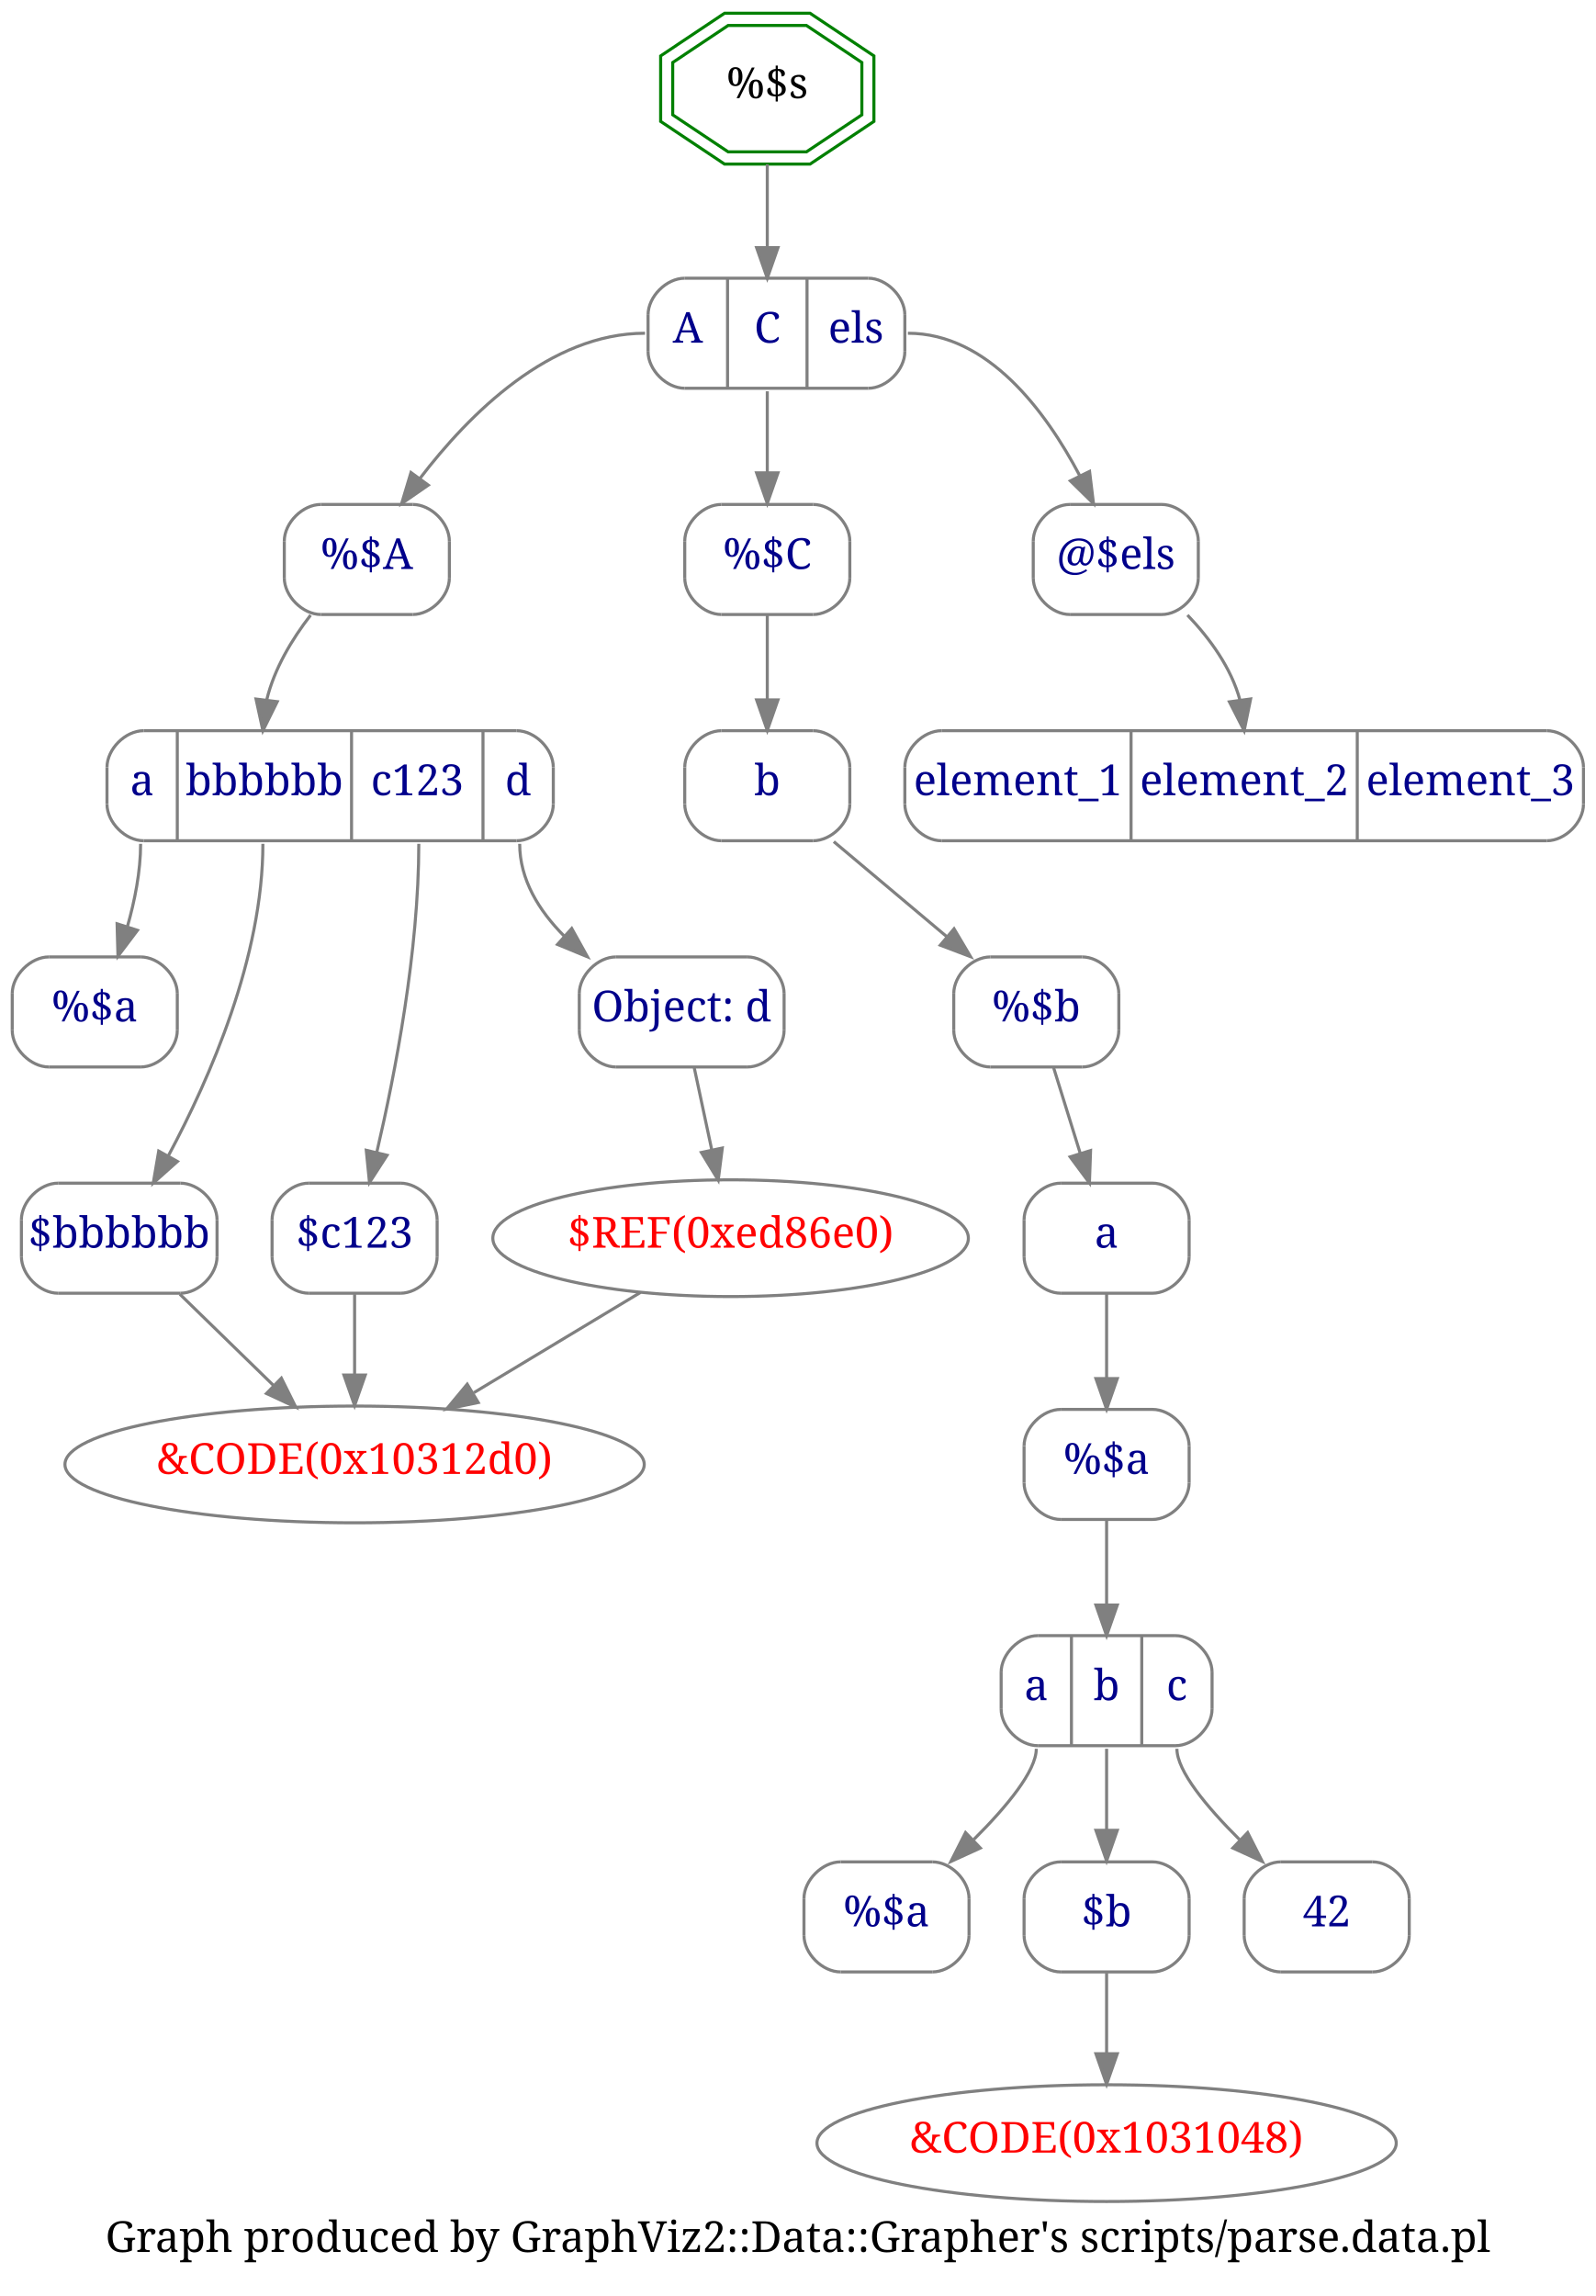
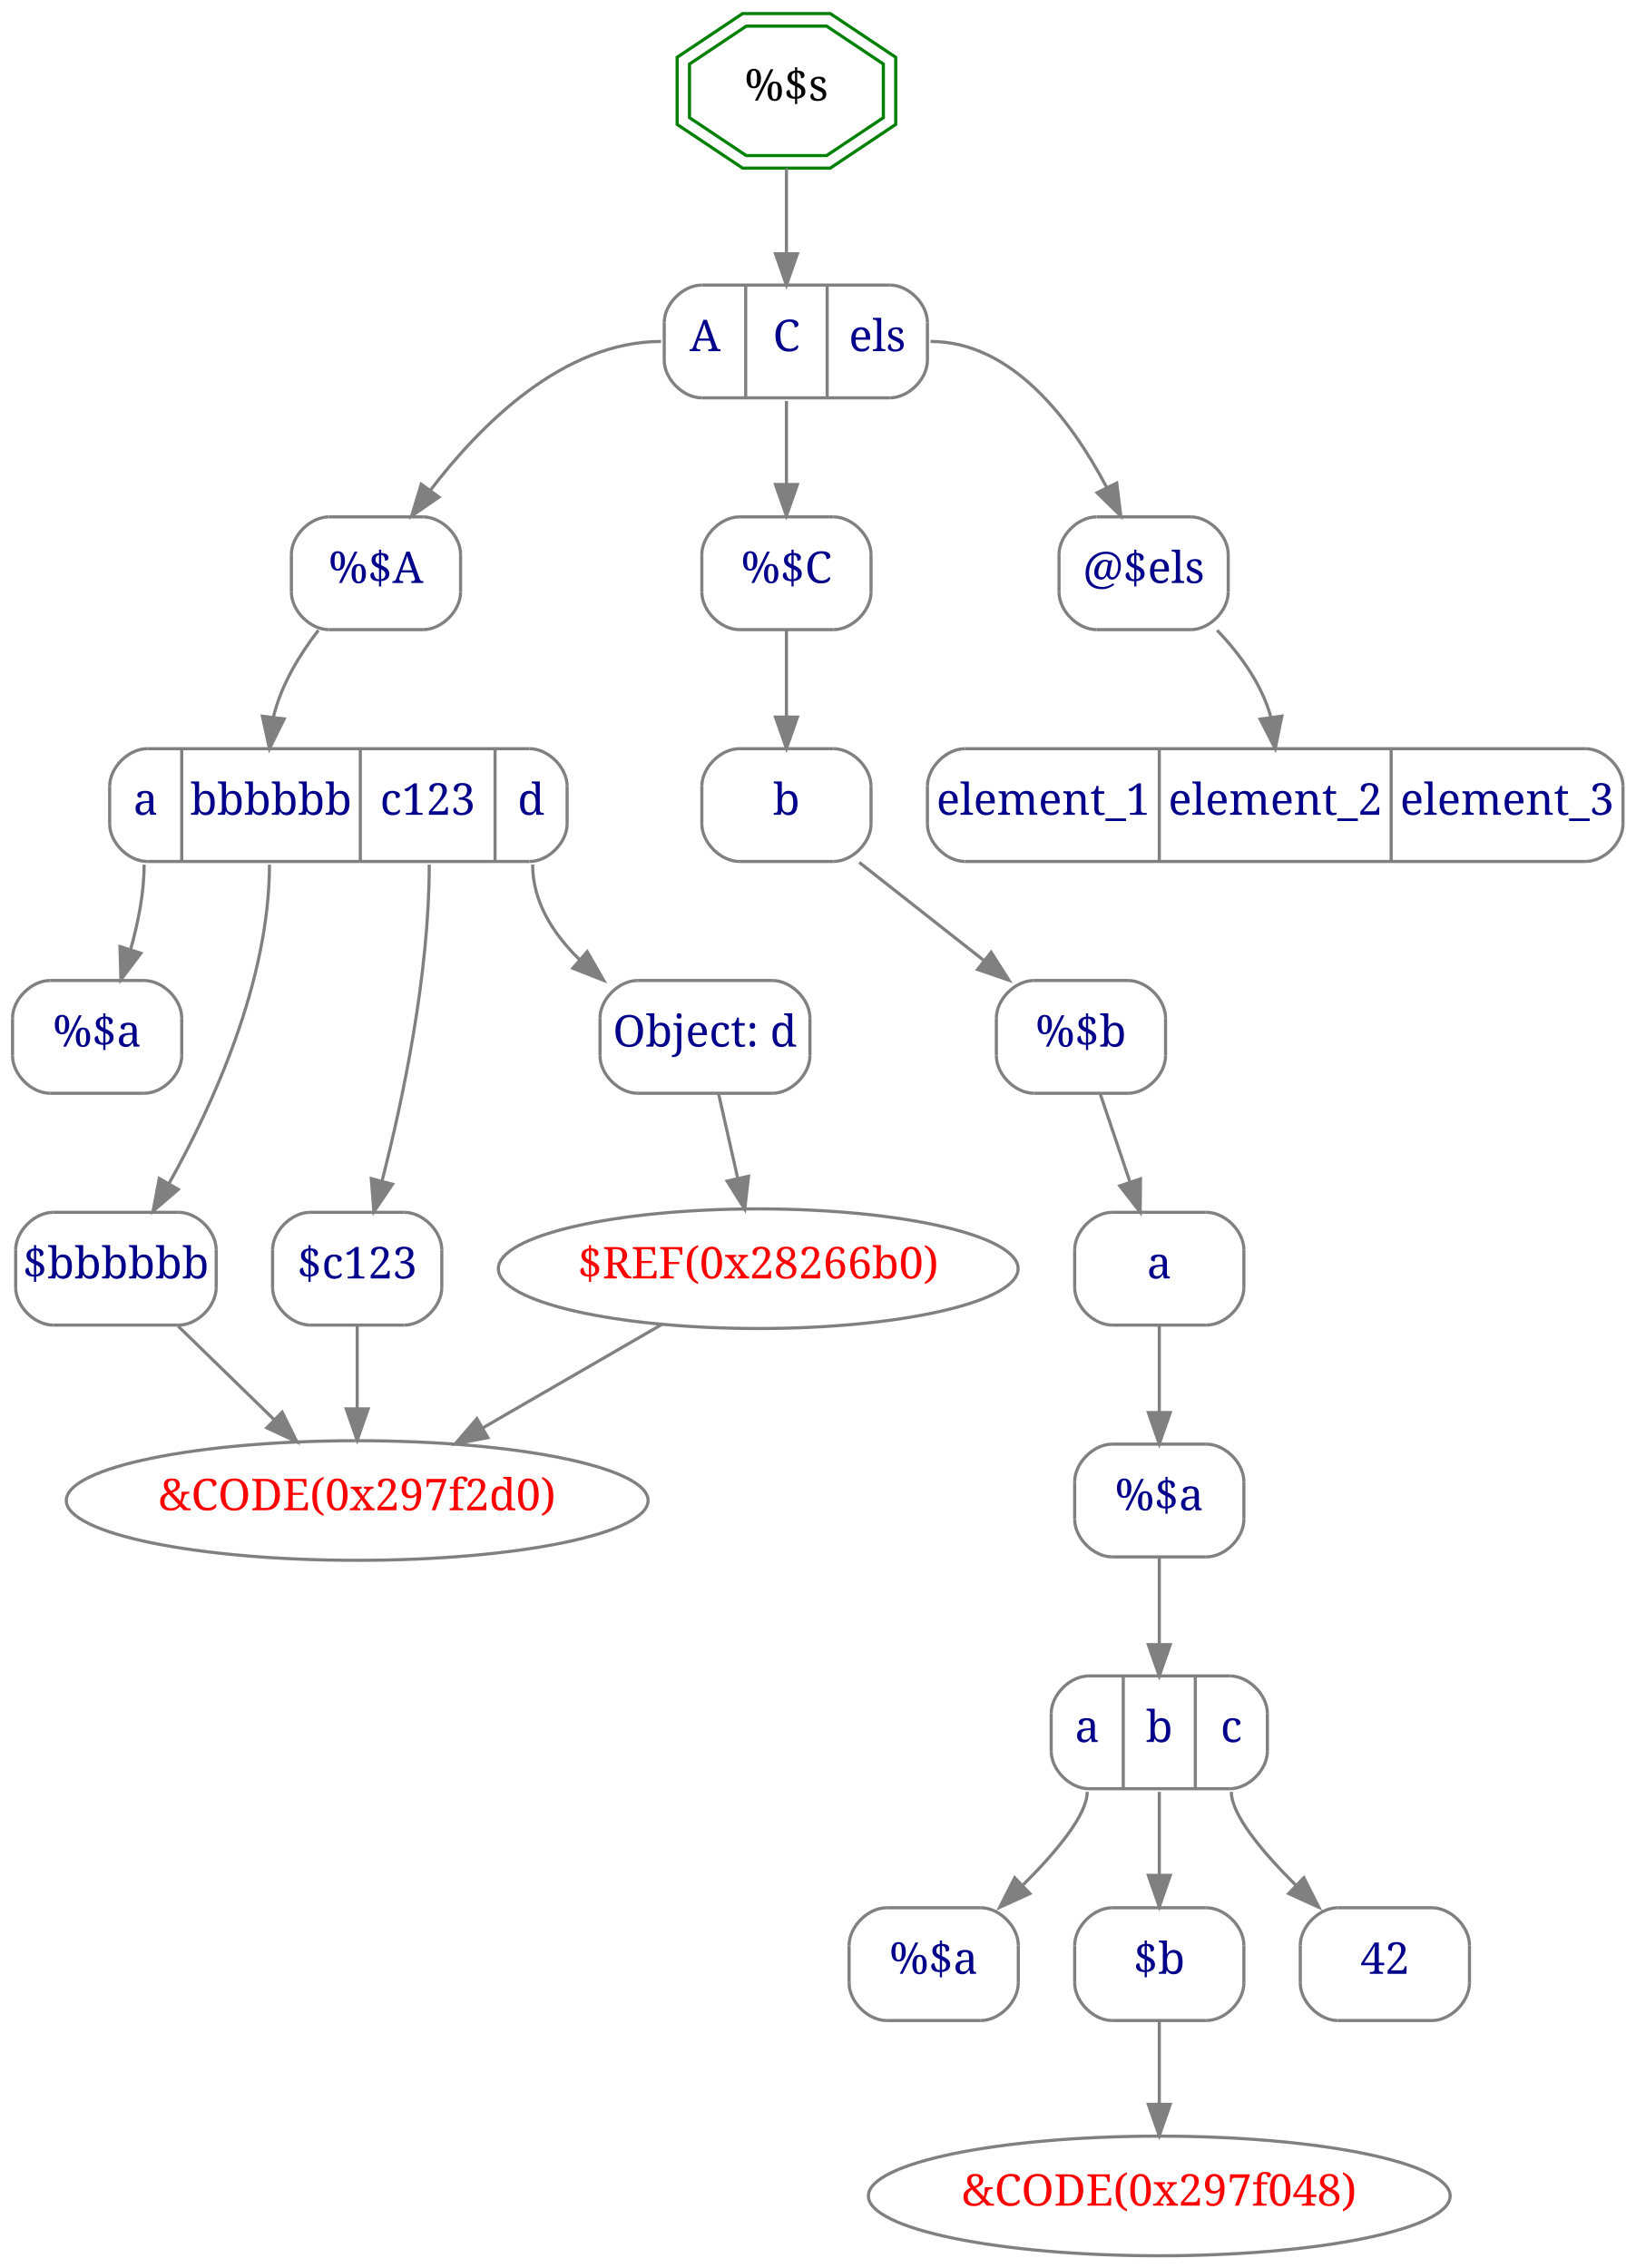
- <svg xmlns="http://www.w3.org/2000/svg" width="522pt" height="751pt" viewBox="0.00 0.00 522.00 751.00">
-   <g id="graph1" class="graph" transform="scale(1 1) rotate(0) translate(4 747)">
-     <polygon fill="white" stroke="white" points="-4,5 -4,-747 519,-747 519,5 -4,5" />
-     <text text-anchor="middle" x="257" y="-10.4" font-family="Times Roman,serif" font-size="14.00">Graph produced by GraphViz2::Data::Grapher's scripts/parse.data.pl</text>
+ <svg xmlns="http://www.w3.org/2000/svg" width="522pt" height="724pt" viewBox="0.00 0.00 522.00 724.00">
+   <g id="graph1" class="graph" transform="scale(1 1) rotate(0) translate(4 720)">
+     <polygon fill="white" stroke="white" points="-4,5 -4,-720 519,-720 519,5 -4,5" />
    <g id="node1" class="node">
-       <polygon fill="none" stroke="green" points="277.938,-709.44 277.938,-726.56 259.815,-738.665 234.185,-738.665 216.062,-726.56 216.062,-709.44 234.185,-697.335 259.815,-697.335 277.938,-709.44" />
-       <polygon fill="none" stroke="green" points="281.882,-707.285 281.882,-728.715 260.997,-742.665 233.003,-742.665 212.118,-728.715 212.118,-707.285 233.003,-693.335 260.997,-693.335 281.882,-707.285" />
-       <text text-anchor="middle" x="247" y="-714.9" font-family="Times Roman,serif" font-size="14.00">%$s</text>
+       <polygon fill="none" stroke="green" points="277.938,-682.44 277.938,-699.56 259.815,-711.665 234.185,-711.665 216.062,-699.56 216.062,-682.44 234.185,-670.335 259.815,-670.335 277.938,-682.44" />
+       <polygon fill="none" stroke="green" points="281.882,-680.285 281.882,-701.715 260.997,-715.665 233.003,-715.665 212.118,-701.715 212.118,-680.285 233.003,-666.335 260.997,-666.335 281.882,-680.285" />
+       <text text-anchor="middle" x="247" y="-687.9" font-family="Times Roman,serif" font-size="14.00">%$s</text>
    </g>
    <g id="node2" class="node">
-       <polyline fill="none" stroke="grey" points="220,-620 280,-620 " />
-       <path fill="none" stroke="grey" d="M280,-620C286,-620 292,-626 292,-632" />
-       <polyline fill="none" stroke="grey" points="292,-632 292,-644 " />
-       <path fill="none" stroke="grey" d="M292,-644C292,-650 286,-656 280,-656" />
-       <polyline fill="none" stroke="grey" points="280,-656 220,-656 " />
-       <path fill="none" stroke="grey" d="M220,-656C214,-656 208,-650 208,-644" />
-       <polyline fill="none" stroke="grey" points="208,-644 208,-632 " />
-       <path fill="none" stroke="grey" d="M208,-632C208,-626 214,-620 220,-620" />
-       <text text-anchor="middle" x="221" y="-634.9" font-family="Times Roman,serif" font-size="14.00" fill="darkblue">A</text>
-       <polyline fill="none" stroke="grey" points="234,-620 234,-656 " />
-       <text text-anchor="middle" x="247" y="-634.9" font-family="Times Roman,serif" font-size="14.00" fill="darkblue">C</text>
-       <polyline fill="none" stroke="grey" points="260,-620 260,-656 " />
-       <text text-anchor="middle" x="276" y="-634.9" font-family="Times Roman,serif" font-size="14.00" fill="darkblue">els</text>
+       <polyline fill="none" stroke="grey" points="220,-593 280,-593 " />
+       <path fill="none" stroke="grey" d="M280,-593C286,-593 292,-599 292,-605" />
+       <polyline fill="none" stroke="grey" points="292,-605 292,-617 " />
+       <path fill="none" stroke="grey" d="M292,-617C292,-623 286,-629 280,-629" />
+       <polyline fill="none" stroke="grey" points="280,-629 220,-629 " />
+       <path fill="none" stroke="grey" d="M220,-629C214,-629 208,-623 208,-617" />
+       <polyline fill="none" stroke="grey" points="208,-617 208,-605 " />
+       <path fill="none" stroke="grey" d="M208,-605C208,-599 214,-593 220,-593" />
+       <text text-anchor="middle" x="221" y="-607.9" font-family="Times Roman,serif" font-size="14.00" fill="darkblue">A</text>
+       <polyline fill="none" stroke="grey" points="234,-593 234,-629 " />
+       <text text-anchor="middle" x="247" y="-607.9" font-family="Times Roman,serif" font-size="14.00" fill="darkblue">C</text>
+       <polyline fill="none" stroke="grey" points="260,-593 260,-629 " />
+       <text text-anchor="middle" x="276" y="-607.9" font-family="Times Roman,serif" font-size="14.00" fill="darkblue">els</text>
    </g>
    <g id="edge2" class="edge">
-       <path fill="none" stroke="grey" d="M247,-693.261C247,-685.012 247,-675.558 247,-666.298" />
-       <polygon fill="grey" stroke="grey" points="250.5,-666 247,-656 243.5,-666 250.5,-666" />
+       <path fill="none" stroke="grey" d="M247,-666.261C247,-658.012 247,-648.558 247,-639.298" />
+       <polygon fill="grey" stroke="grey" points="250.5,-639 247,-629 243.5,-639 250.5,-639" />
    </g>
    <g id="node4" class="node">
-       <polyline fill="none" stroke="grey" points="101,-546 131,-546 " />
-       <path fill="none" stroke="grey" d="M131,-546C137,-546 143,-552 143,-558" />
-       <polyline fill="none" stroke="grey" points="143,-558 143,-570 " />
-       <path fill="none" stroke="grey" d="M143,-570C143,-576 137,-582 131,-582" />
-       <polyline fill="none" stroke="grey" points="131,-582 101,-582 " />
-       <path fill="none" stroke="grey" d="M101,-582C95,-582 89,-576 89,-570" />
-       <polyline fill="none" stroke="grey" points="89,-570 89,-558 " />
-       <path fill="none" stroke="grey" d="M89,-558C89,-552 95,-546 101,-546" />
-       <text text-anchor="middle" x="116" y="-560.9" font-family="Times Roman,serif" font-size="14.00" fill="darkblue">%$A</text>
+       <polyline fill="none" stroke="grey" points="101,-519 131,-519 " />
+       <path fill="none" stroke="grey" d="M131,-519C137,-519 143,-525 143,-531" />
+       <polyline fill="none" stroke="grey" points="143,-531 143,-543 " />
+       <path fill="none" stroke="grey" d="M143,-543C143,-549 137,-555 131,-555" />
+       <polyline fill="none" stroke="grey" points="131,-555 101,-555 " />
+       <path fill="none" stroke="grey" d="M101,-555C95,-555 89,-549 89,-543" />
+       <polyline fill="none" stroke="grey" points="89,-543 89,-531 " />
+       <path fill="none" stroke="grey" d="M89,-531C89,-525 95,-519 101,-519" />
+       <text text-anchor="middle" x="116" y="-533.9" font-family="Times Roman,serif" font-size="14.00" fill="darkblue">%$A</text>
    </g>
    <g id="edge4" class="edge">
-       <path fill="none" stroke="grey" d="M207,-638C175.9,-638 149.52,-611.662 133.296,-590.412" />
-       <polygon fill="grey" stroke="grey" points="136.1,-588.317 127.385,-582.292 130.441,-592.437 136.1,-588.317" />
+       <path fill="none" stroke="grey" d="M207,-611C175.9,-611 149.52,-584.662 133.296,-563.412" />
+       <polygon fill="grey" stroke="grey" points="136.1,-561.317 127.385,-555.292 130.441,-565.437 136.1,-561.317" />
    </g>
    <g id="node22" class="node">
-       <polyline fill="none" stroke="grey" points="232,-546 262,-546 " />
-       <path fill="none" stroke="grey" d="M262,-546C268,-546 274,-552 274,-558" />
-       <polyline fill="none" stroke="grey" points="274,-558 274,-570 " />
-       <path fill="none" stroke="grey" d="M274,-570C274,-576 268,-582 262,-582" />
-       <polyline fill="none" stroke="grey" points="262,-582 232,-582 " />
-       <path fill="none" stroke="grey" d="M232,-582C226,-582 220,-576 220,-570" />
-       <polyline fill="none" stroke="grey" points="220,-570 220,-558 " />
-       <path fill="none" stroke="grey" d="M220,-558C220,-552 226,-546 232,-546" />
-       <text text-anchor="middle" x="247" y="-560.9" font-family="Times Roman,serif" font-size="14.00" fill="darkblue">%$C</text>
+       <polyline fill="none" stroke="grey" points="232,-519 262,-519 " />
+       <path fill="none" stroke="grey" d="M262,-519C268,-519 274,-525 274,-531" />
+       <polyline fill="none" stroke="grey" points="274,-531 274,-543 " />
+       <path fill="none" stroke="grey" d="M274,-543C274,-549 268,-555 262,-555" />
+       <polyline fill="none" stroke="grey" points="262,-555 232,-555 " />
+       <path fill="none" stroke="grey" d="M232,-555C226,-555 220,-549 220,-543" />
+       <polyline fill="none" stroke="grey" points="220,-543 220,-531 " />
+       <path fill="none" stroke="grey" d="M220,-531C220,-525 226,-519 232,-519" />
+       <text text-anchor="middle" x="247" y="-533.9" font-family="Times Roman,serif" font-size="14.00" fill="darkblue">%$C</text>
    </g>
    <g id="edge24" class="edge">
-       <path fill="none" stroke="grey" d="M247,-619C247,-610.406 247,-601.057 247,-592.546" />
-       <polygon fill="grey" stroke="grey" points="250.5,-592.333 247,-582.333 243.5,-592.333 250.5,-592.333" />
+       <path fill="none" stroke="grey" d="M247,-592C247,-583.406 247,-574.057 247,-565.546" />
+       <polygon fill="grey" stroke="grey" points="250.5,-565.333 247,-555.333 243.5,-565.333 250.5,-565.333" />
    </g>
    <g id="node42" class="node">
-       <polyline fill="none" stroke="grey" points="346,-546 376,-546 " />
-       <path fill="none" stroke="grey" d="M376,-546C382,-546 388,-552 388,-558" />
-       <polyline fill="none" stroke="grey" points="388,-558 388,-570 " />
-       <path fill="none" stroke="grey" d="M388,-570C388,-576 382,-582 376,-582" />
-       <polyline fill="none" stroke="grey" points="376,-582 346,-582 " />
-       <path fill="none" stroke="grey" d="M346,-582C340,-582 334,-576 334,-570" />
-       <polyline fill="none" stroke="grey" points="334,-570 334,-558 " />
-       <path fill="none" stroke="grey" d="M334,-558C334,-552 340,-546 346,-546" />
-       <text text-anchor="middle" x="361" y="-560.9" font-family="Times Roman,serif" font-size="14.00" fill="darkblue">@$els</text>
+       <polyline fill="none" stroke="grey" points="346,-519 376,-519 " />
+       <path fill="none" stroke="grey" d="M376,-519C382,-519 388,-525 388,-531" />
+       <polyline fill="none" stroke="grey" points="388,-531 388,-543 " />
+       <path fill="none" stroke="grey" d="M388,-543C388,-549 382,-555 376,-555" />
+       <polyline fill="none" stroke="grey" points="376,-555 346,-555 " />
+       <path fill="none" stroke="grey" d="M346,-555C340,-555 334,-549 334,-543" />
+       <polyline fill="none" stroke="grey" points="334,-543 334,-531 " />
+       <path fill="none" stroke="grey" d="M334,-531C334,-525 340,-519 346,-519" />
+       <text text-anchor="middle" x="361" y="-533.9" font-family="Times Roman,serif" font-size="14.00" fill="darkblue">@$els</text>
    </g>
    <g id="edge44" class="edge">
-       <path fill="none" stroke="grey" d="M293,-638C319.176,-638 338.025,-612.586 349.146,-591.545" />
-       <polygon fill="grey" stroke="grey" points="352.425,-592.809 353.71,-582.292 346.147,-589.712 352.425,-592.809" />
+       <path fill="none" stroke="grey" d="M293,-611C319.176,-611 338.025,-585.586 349.146,-564.545" />
+       <polygon fill="grey" stroke="grey" points="352.425,-565.809 353.71,-555.292 346.147,-562.712 352.425,-565.809" />
    </g>
    <g id="node6" class="node">
-       <polyline fill="none" stroke="grey" points="43,-472 165,-472 " />
-       <path fill="none" stroke="grey" d="M165,-472C171,-472 177,-478 177,-484" />
-       <polyline fill="none" stroke="grey" points="177,-484 177,-496 " />
-       <path fill="none" stroke="grey" d="M177,-496C177,-502 171,-508 165,-508" />
-       <polyline fill="none" stroke="grey" points="165,-508 43,-508 " />
-       <path fill="none" stroke="grey" d="M43,-508C37,-508 31,-502 31,-496" />
-       <polyline fill="none" stroke="grey" points="31,-496 31,-484 " />
-       <path fill="none" stroke="grey" d="M31,-484C31,-478 37,-472 43,-472" />
-       <text text-anchor="middle" x="42.5" y="-486.9" font-family="Times Roman,serif" font-size="14.00" fill="darkblue">a</text>
-       <polyline fill="none" stroke="grey" points="54,-472 54,-508 " />
-       <text text-anchor="middle" x="82.5" y="-486.9" font-family="Times Roman,serif" font-size="14.00" fill="darkblue">bbbbbb</text>
-       <polyline fill="none" stroke="grey" points="111,-472 111,-508 " />
-       <text text-anchor="middle" x="132.5" y="-486.9" font-family="Times Roman,serif" font-size="14.00" fill="darkblue">c123</text>
-       <polyline fill="none" stroke="grey" points="154,-472 154,-508 " />
-       <text text-anchor="middle" x="165.5" y="-486.9" font-family="Times Roman,serif" font-size="14.00" fill="darkblue">d</text>
+       <polyline fill="none" stroke="grey" points="43,-445 165,-445 " />
+       <path fill="none" stroke="grey" d="M165,-445C171,-445 177,-451 177,-457" />
+       <polyline fill="none" stroke="grey" points="177,-457 177,-469 " />
+       <path fill="none" stroke="grey" d="M177,-469C177,-475 171,-481 165,-481" />
+       <polyline fill="none" stroke="grey" points="165,-481 43,-481 " />
+       <path fill="none" stroke="grey" d="M43,-481C37,-481 31,-475 31,-469" />
+       <polyline fill="none" stroke="grey" points="31,-469 31,-457 " />
+       <path fill="none" stroke="grey" d="M31,-457C31,-451 37,-445 43,-445" />
+       <text text-anchor="middle" x="42.5" y="-459.9" font-family="Times Roman,serif" font-size="14.00" fill="darkblue">a</text>
+       <polyline fill="none" stroke="grey" points="54,-445 54,-481 " />
+       <text text-anchor="middle" x="82.5" y="-459.9" font-family="Times Roman,serif" font-size="14.00" fill="darkblue">bbbbbb</text>
+       <polyline fill="none" stroke="grey" points="111,-445 111,-481 " />
+       <text text-anchor="middle" x="132.5" y="-459.9" font-family="Times Roman,serif" font-size="14.00" fill="darkblue">c123</text>
+       <polyline fill="none" stroke="grey" points="154,-445 154,-481 " />
+       <text text-anchor="middle" x="165.5" y="-459.9" font-family="Times Roman,serif" font-size="14.00" fill="darkblue">d</text>
    </g>
    <g id="edge6" class="edge">
-       <path fill="none" stroke="grey" d="M97.607,-545.796C91.536,-537.947 85.704,-528.296 83.235,-518.013" />
-       <polygon fill="grey" stroke="grey" points="86.698,-517.497 82,-508 79.75,-518.353 86.698,-517.497" />
+       <path fill="none" stroke="grey" d="M97.607,-518.796C91.536,-510.947 85.704,-501.296 83.235,-491.013" />
+       <polygon fill="grey" stroke="grey" points="86.698,-490.497 82,-481 79.75,-491.353 86.698,-490.497" />
    </g>
    <g id="node8" class="node">
-       <polyline fill="none" stroke="grey" points="12,-398 42,-398 " />
-       <path fill="none" stroke="grey" d="M42,-398C48,-398 54,-404 54,-410" />
-       <polyline fill="none" stroke="grey" points="54,-410 54,-422 " />
-       <path fill="none" stroke="grey" d="M54,-422C54,-428 48,-434 42,-434" />
-       <polyline fill="none" stroke="grey" points="42,-434 12,-434 " />
-       <path fill="none" stroke="grey" d="M12,-434C6,-434 0,-428 0,-422" />
-       <polyline fill="none" stroke="grey" points="0,-422 0,-410 " />
-       <path fill="none" stroke="grey" d="M0,-410C0,-404 6,-398 12,-398" />
-       <text text-anchor="middle" x="27" y="-412.9" font-family="Times Roman,serif" font-size="14.00" fill="darkblue">%$a</text>
+       <polyline fill="none" stroke="grey" points="12,-371 42,-371 " />
+       <path fill="none" stroke="grey" d="M42,-371C48,-371 54,-377 54,-383" />
+       <polyline fill="none" stroke="grey" points="54,-383 54,-395 " />
+       <path fill="none" stroke="grey" d="M54,-395C54,-401 48,-407 42,-407" />
+       <polyline fill="none" stroke="grey" points="42,-407 12,-407 " />
+       <path fill="none" stroke="grey" d="M12,-407C6,-407 0,-401 0,-395" />
+       <polyline fill="none" stroke="grey" points="0,-395 0,-383 " />
+       <path fill="none" stroke="grey" d="M0,-383C0,-377 6,-371 12,-371" />
+       <text text-anchor="middle" x="27" y="-385.9" font-family="Times Roman,serif" font-size="14.00" fill="darkblue">%$a</text>
    </g>
    <g id="edge8" class="edge">
-       <path fill="none" stroke="grey" d="M42,-471C42,-461.966 40.093,-452.381 37.639,-443.788" />
-       <polygon fill="grey" stroke="grey" points="40.968,-442.706 34.588,-434.247 34.3,-444.838 40.968,-442.706" />
+       <path fill="none" stroke="grey" d="M42,-444C42,-434.966 40.093,-425.381 37.639,-416.788" />
+       <polygon fill="grey" stroke="grey" points="40.968,-415.706 34.588,-407.247 34.3,-417.838 40.968,-415.706" />
    </g>
    <g id="node10" class="node">
-       <polyline fill="none" stroke="grey" points="15,-324 55,-324 " />
-       <path fill="none" stroke="grey" d="M55,-324C61,-324 67,-330 67,-336" />
-       <polyline fill="none" stroke="grey" points="67,-336 67,-348 " />
-       <path fill="none" stroke="grey" d="M67,-348C67,-354 61,-360 55,-360" />
-       <polyline fill="none" stroke="grey" points="55,-360 15,-360 " />
-       <path fill="none" stroke="grey" d="M15,-360C9,-360 3,-354 3,-348" />
-       <polyline fill="none" stroke="grey" points="3,-348 3,-336 " />
-       <path fill="none" stroke="grey" d="M3,-336C3,-330 9,-324 15,-324" />
-       <text text-anchor="middle" x="35" y="-338.9" font-family="Times Roman,serif" font-size="14.00" fill="darkblue">$bbbbbb</text>
+       <polyline fill="none" stroke="grey" points="13,-297 53,-297 " />
+       <path fill="none" stroke="grey" d="M53,-297C59,-297 65,-303 65,-309" />
+       <polyline fill="none" stroke="grey" points="65,-309 65,-321 " />
+       <path fill="none" stroke="grey" d="M65,-321C65,-327 59,-333 53,-333" />
+       <polyline fill="none" stroke="grey" points="53,-333 13,-333 " />
+       <path fill="none" stroke="grey" d="M13,-333C7,-333 1,-327 1,-321" />
+       <polyline fill="none" stroke="grey" points="1,-321 1,-309 " />
+       <path fill="none" stroke="grey" d="M1,-309C1,-303 7,-297 13,-297" />
+       <text text-anchor="middle" x="33" y="-311.9" font-family="Times Roman,serif" font-size="14.00" fill="darkblue">$bbbbbb</text>
    </g>
    <g id="edge10" class="edge">
-       <path fill="none" stroke="grey" d="M82,-471C82,-434.012 64.731,-394.467 51.129,-369.056" />
-       <polygon fill="grey" stroke="grey" points="54.044,-367.096 46.138,-360.043 47.92,-370.487 54.044,-367.096" />
+       <path fill="none" stroke="grey" d="M82,-444C82,-406.874 64.044,-367.425 49.872,-342.07" />
+       <polygon fill="grey" stroke="grey" points="52.894,-340.305 44.861,-333.397 46.833,-343.806 52.894,-340.305" />
    </g>
    <g id="node14" class="node">
-       <polyline fill="none" stroke="grey" points="97,-324 127,-324 " />
-       <path fill="none" stroke="grey" d="M127,-324C133,-324 139,-330 139,-336" />
-       <polyline fill="none" stroke="grey" points="139,-336 139,-348 " />
-       <path fill="none" stroke="grey" d="M139,-348C139,-354 133,-360 127,-360" />
-       <polyline fill="none" stroke="grey" points="127,-360 97,-360 " />
-       <path fill="none" stroke="grey" d="M97,-360C91,-360 85,-354 85,-348" />
-       <polyline fill="none" stroke="grey" points="85,-348 85,-336 " />
-       <path fill="none" stroke="grey" d="M85,-336C85,-330 91,-324 97,-324" />
-       <text text-anchor="middle" x="112" y="-338.9" font-family="Times Roman,serif" font-size="14.00" fill="darkblue">$c123</text>
+       <polyline fill="none" stroke="grey" points="95,-297 125,-297 " />
+       <path fill="none" stroke="grey" d="M125,-297C131,-297 137,-303 137,-309" />
+       <polyline fill="none" stroke="grey" points="137,-309 137,-321 " />
+       <path fill="none" stroke="grey" d="M137,-321C137,-327 131,-333 125,-333" />
+       <polyline fill="none" stroke="grey" points="125,-333 95,-333 " />
+       <path fill="none" stroke="grey" d="M95,-333C89,-333 83,-327 83,-321" />
+       <polyline fill="none" stroke="grey" points="83,-321 83,-309 " />
+       <path fill="none" stroke="grey" d="M83,-309C83,-303 89,-297 95,-297" />
+       <text text-anchor="middle" x="110" y="-311.9" font-family="Times Roman,serif" font-size="14.00" fill="darkblue">$c123</text>
    </g>
    <g id="edge14" class="edge">
-       <path fill="none" stroke="grey" d="M133,-471C133,-435.9 125.333,-396.119 119.264,-370.128" />
-       <polygon fill="grey" stroke="grey" points="122.621,-369.118 116.871,-360.22 115.816,-370.762 122.621,-369.118" />
+       <path fill="none" stroke="grey" d="M133,-444C133,-408.81 124.602,-369.047 117.956,-343.086" />
+       <polygon fill="grey" stroke="grey" points="121.278,-341.96 115.334,-333.189 114.511,-343.752 121.278,-341.96" />
    </g>
    <g id="node17" class="node">
-       <polyline fill="none" stroke="grey" points="197.5,-398 240.5,-398 " />
-       <path fill="none" stroke="grey" d="M240.5,-398C246.5,-398 252.5,-404 252.5,-410" />
-       <polyline fill="none" stroke="grey" points="252.5,-410 252.5,-422 " />
-       <path fill="none" stroke="grey" d="M252.5,-422C252.5,-428 246.5,-434 240.5,-434" />
-       <polyline fill="none" stroke="grey" points="240.5,-434 197.5,-434 " />
-       <path fill="none" stroke="grey" d="M197.5,-434C191.5,-434 185.5,-428 185.5,-422" />
-       <polyline fill="none" stroke="grey" points="185.5,-422 185.5,-410 " />
-       <path fill="none" stroke="grey" d="M185.5,-410C185.5,-404 191.5,-398 197.5,-398" />
-       <text text-anchor="middle" x="219" y="-412.9" font-family="Times Roman,serif" font-size="14.00" fill="darkblue">Object: d</text>
+       <polyline fill="none" stroke="grey" points="199.5,-371 242.5,-371 " />
+       <path fill="none" stroke="grey" d="M242.5,-371C248.5,-371 254.5,-377 254.5,-383" />
+       <polyline fill="none" stroke="grey" points="254.5,-383 254.5,-395 " />
+       <path fill="none" stroke="grey" d="M254.5,-395C254.5,-401 248.5,-407 242.5,-407" />
+       <polyline fill="none" stroke="grey" points="242.5,-407 199.5,-407 " />
+       <path fill="none" stroke="grey" d="M199.5,-407C193.5,-407 187.5,-401 187.5,-395" />
+       <polyline fill="none" stroke="grey" points="187.5,-395 187.5,-383 " />
+       <path fill="none" stroke="grey" d="M187.5,-383C187.5,-377 193.5,-371 199.5,-371" />
+       <text text-anchor="middle" x="221" y="-385.9" font-family="Times Roman,serif" font-size="14.00" fill="darkblue">Object: d</text>
    </g>
    <g id="edge18" class="edge">
-       <path fill="none" stroke="grey" d="M166,-471C166,-459.308 172.287,-449.145 180.531,-440.846" />
-       <polygon fill="grey" stroke="grey" points="183.031,-443.306 188.17,-434.04 178.375,-438.079 183.031,-443.306" />
+       <path fill="none" stroke="grey" d="M166,-444C166,-432.198 172.41,-422.044 180.854,-413.788" />
+       <polygon fill="grey" stroke="grey" points="183.404,-416.211 188.688,-407.028 178.831,-410.911 183.404,-416.211" />
    </g>
    <g id="node12" class="node">
-       <ellipse fill="none" stroke="grey" cx="112" cy="-268" rx="94.752" ry="19.092" />
-       <text text-anchor="middle" x="112" y="-264.9" font-family="Times Roman,serif" font-size="14.00" fill="red">&amp;CODE(0x10312d0)</text>
+       <ellipse fill="none" stroke="grey" cx="110" cy="-241" rx="92.839" ry="19.092" />
+       <text text-anchor="middle" x="110" y="-237.9" font-family="Times Roman,serif" font-size="14.00" fill="red">&amp;CODE(0x297f2d0)</text>
    </g>
    <g id="edge12" class="edge">
-       <path fill="none" stroke="grey" d="M54.829,-323.686C64.133,-314.624 75.355,-303.693 85.384,-293.924" />
-       <polygon fill="grey" stroke="grey" points="88.048,-296.215 92.77,-286.731 83.164,-291.201 88.048,-296.215" />
+       <path fill="none" stroke="grey" d="M52.829,-296.686C62.133,-287.624 73.355,-276.693 83.384,-266.924" />
+       <polygon fill="grey" stroke="grey" points="86.048,-269.215 90.77,-259.731 81.164,-264.201 86.048,-269.215" />
    </g>
    <g id="edge16" class="edge">
-       <path fill="none" stroke="grey" d="M112,-323.686C112,-315.725 112,-306.321 112,-297.53" />
-       <polygon fill="grey" stroke="grey" points="115.5,-297.249 112,-287.249 108.5,-297.249 115.5,-297.249" />
+       <path fill="none" stroke="grey" d="M110,-296.686C110,-288.725 110,-279.321 110,-270.53" />
+       <polygon fill="grey" stroke="grey" points="113.5,-270.249 110,-260.249 106.5,-270.249 113.5,-270.249" />
    </g>
    <g id="node19" class="node">
-       <ellipse fill="none" stroke="grey" cx="235" cy="-342" rx="77.782" ry="19.092" />
-       <text text-anchor="middle" x="235" y="-338.9" font-family="Times Roman,serif" font-size="14.00" fill="red">$REF(0xed86e0)</text>
+       <ellipse fill="none" stroke="grey" cx="238" cy="-315" rx="82.939" ry="19.092" />
+       <text text-anchor="middle" x="238" y="-311.9" font-family="Times Roman,serif" font-size="14.00" fill="red">$REF(0x28266b0)</text>
    </g>
    <g id="edge20" class="edge">
-       <path fill="none" stroke="grey" d="M223.12,-397.686C224.851,-389.575 226.9,-379.966 228.806,-371.034" />
-       <polygon fill="grey" stroke="grey" points="232.285,-371.499 230.949,-360.989 225.44,-370.039 232.285,-371.499" />
+       <path fill="none" stroke="grey" d="M225.378,-370.686C227.236,-362.487 229.442,-352.757 231.485,-343.743" />
+       <polygon fill="grey" stroke="grey" points="234.899,-344.516 233.696,-333.989 228.072,-342.968 234.899,-344.516" />
    </g>
    <g id="edge22" class="edge">
-       <path fill="none" stroke="grey" d="M205.538,-324.275C189.198,-314.444 168.67,-302.094 151.011,-291.47" />
-       <polygon fill="grey" stroke="grey" points="152.449,-288.25 142.076,-286.094 148.84,-294.249 152.449,-288.25" />
+       <path fill="none" stroke="grey" d="M207.341,-297.275C190.18,-287.354 168.581,-274.867 150.092,-264.178" />
+       <polygon fill="grey" stroke="grey" points="151.707,-261.069 141.298,-259.094 148.204,-267.129 151.707,-261.069" />
    </g>
    <g id="node24" class="node">
-       <polyline fill="none" stroke="grey" points="232,-472 262,-472 " />
-       <path fill="none" stroke="grey" d="M262,-472C268,-472 274,-478 274,-484" />
-       <polyline fill="none" stroke="grey" points="274,-484 274,-496 " />
-       <path fill="none" stroke="grey" d="M274,-496C274,-502 268,-508 262,-508" />
-       <polyline fill="none" stroke="grey" points="262,-508 232,-508 " />
-       <path fill="none" stroke="grey" d="M232,-508C226,-508 220,-502 220,-496" />
-       <polyline fill="none" stroke="grey" points="220,-496 220,-484 " />
-       <path fill="none" stroke="grey" d="M220,-484C220,-478 226,-472 232,-472" />
-       <text text-anchor="middle" x="247" y="-486.9" font-family="Times Roman,serif" font-size="14.00" fill="darkblue">b</text>
+       <polyline fill="none" stroke="grey" points="232,-445 262,-445 " />
+       <path fill="none" stroke="grey" d="M262,-445C268,-445 274,-451 274,-457" />
+       <polyline fill="none" stroke="grey" points="274,-457 274,-469 " />
+       <path fill="none" stroke="grey" d="M274,-469C274,-475 268,-481 262,-481" />
+       <polyline fill="none" stroke="grey" points="262,-481 232,-481 " />
+       <path fill="none" stroke="grey" d="M232,-481C226,-481 220,-475 220,-469" />
+       <polyline fill="none" stroke="grey" points="220,-469 220,-457 " />
+       <path fill="none" stroke="grey" d="M220,-457C220,-451 226,-445 232,-445" />
+       <text text-anchor="middle" x="247" y="-459.9" font-family="Times Roman,serif" font-size="14.00" fill="darkblue">b</text>
    </g>
    <g id="edge26" class="edge">
-       <path fill="none" stroke="grey" d="M247,-545.708C247,-537.464 247,-527.538 247,-518.362" />
-       <polygon fill="grey" stroke="grey" points="250.5,-518.082 247,-508.082 243.5,-518.082 250.5,-518.082" />
+       <path fill="none" stroke="grey" d="M247,-518.708C247,-510.464 247,-500.538 247,-491.362" />
+       <polygon fill="grey" stroke="grey" points="250.5,-491.082 247,-481.082 243.5,-491.082 250.5,-491.082" />
    </g>
    <g id="node26" class="node">
-       <polyline fill="none" stroke="grey" points="320,-398 350,-398 " />
-       <path fill="none" stroke="grey" d="M350,-398C356,-398 362,-404 362,-410" />
-       <polyline fill="none" stroke="grey" points="362,-410 362,-422 " />
-       <path fill="none" stroke="grey" d="M362,-422C362,-428 356,-434 350,-434" />
-       <polyline fill="none" stroke="grey" points="350,-434 320,-434 " />
-       <path fill="none" stroke="grey" d="M320,-434C314,-434 308,-428 308,-422" />
-       <polyline fill="none" stroke="grey" points="308,-422 308,-410 " />
-       <path fill="none" stroke="grey" d="M308,-410C308,-404 314,-398 320,-398" />
-       <text text-anchor="middle" x="335" y="-412.9" font-family="Times Roman,serif" font-size="14.00" fill="darkblue">%$b</text>
+       <polyline fill="none" stroke="grey" points="326,-371 356,-371 " />
+       <path fill="none" stroke="grey" d="M356,-371C362,-371 368,-377 368,-383" />
+       <polyline fill="none" stroke="grey" points="368,-383 368,-395 " />
+       <path fill="none" stroke="grey" d="M368,-395C368,-401 362,-407 356,-407" />
+       <polyline fill="none" stroke="grey" points="356,-407 326,-407 " />
+       <path fill="none" stroke="grey" d="M326,-407C320,-407 314,-401 314,-395" />
+       <polyline fill="none" stroke="grey" points="314,-395 314,-383 " />
+       <path fill="none" stroke="grey" d="M314,-383C314,-377 320,-371 326,-371" />
+       <text text-anchor="middle" x="341" y="-385.9" font-family="Times Roman,serif" font-size="14.00" fill="darkblue">%$b</text>
    </g>
    <g id="edge28" class="edge">
-       <path fill="none" stroke="grey" d="M268.753,-471.708C279.942,-462.299 293.737,-450.699 305.836,-440.525" />
-       <polygon fill="grey" stroke="grey" points="308.096,-443.197 313.497,-434.082 303.591,-437.839 308.096,-443.197" />
+       <path fill="none" stroke="grey" d="M270.236,-444.708C282.188,-435.299 296.923,-423.699 309.847,-413.525" />
+       <polygon fill="grey" stroke="grey" points="312.339,-416.017 318.031,-407.082 308.009,-410.517 312.339,-416.017" />
    </g>
    <g id="node28" class="node">
-       <polyline fill="none" stroke="grey" points="343,-324 373,-324 " />
-       <path fill="none" stroke="grey" d="M373,-324C379,-324 385,-330 385,-336" />
-       <polyline fill="none" stroke="grey" points="385,-336 385,-348 " />
-       <path fill="none" stroke="grey" d="M385,-348C385,-354 379,-360 373,-360" />
-       <polyline fill="none" stroke="grey" points="373,-360 343,-360 " />
-       <path fill="none" stroke="grey" d="M343,-360C337,-360 331,-354 331,-348" />
-       <polyline fill="none" stroke="grey" points="331,-348 331,-336 " />
-       <path fill="none" stroke="grey" d="M331,-336C331,-330 337,-324 343,-324" />
-       <text text-anchor="middle" x="358" y="-338.9" font-family="Times Roman,serif" font-size="14.00" fill="darkblue">a</text>
+       <polyline fill="none" stroke="grey" points="351,-297 381,-297 " />
+       <path fill="none" stroke="grey" d="M381,-297C387,-297 393,-303 393,-309" />
+       <polyline fill="none" stroke="grey" points="393,-309 393,-321 " />
+       <path fill="none" stroke="grey" d="M393,-321C393,-327 387,-333 381,-333" />
+       <polyline fill="none" stroke="grey" points="381,-333 351,-333 " />
+       <path fill="none" stroke="grey" d="M351,-333C345,-333 339,-327 339,-321" />
+       <polyline fill="none" stroke="grey" points="339,-321 339,-309 " />
+       <path fill="none" stroke="grey" d="M339,-309C339,-303 345,-297 351,-297" />
+       <text text-anchor="middle" x="366" y="-311.9" font-family="Times Roman,serif" font-size="14.00" fill="darkblue">a</text>
    </g>
    <g id="edge30" class="edge">
-       <path fill="none" stroke="grey" d="M340.685,-397.708C343.304,-389.284 346.467,-379.105 349.37,-369.765" />
-       <polygon fill="grey" stroke="grey" points="352.754,-370.67 352.38,-360.082 346.07,-368.592 352.754,-370.67" />
+       <path fill="none" stroke="grey" d="M347.18,-370.708C350.026,-362.284 353.464,-352.105 356.62,-342.765" />
+       <polygon fill="grey" stroke="grey" points="360.006,-343.676 359.891,-333.082 353.375,-341.435 360.006,-343.676" />
    </g>
    <g id="node30" class="node">
-       <polyline fill="none" stroke="grey" points="343,-250 373,-250 " />
-       <path fill="none" stroke="grey" d="M373,-250C379,-250 385,-256 385,-262" />
-       <polyline fill="none" stroke="grey" points="385,-262 385,-274 " />
-       <path fill="none" stroke="grey" d="M385,-274C385,-280 379,-286 373,-286" />
-       <polyline fill="none" stroke="grey" points="373,-286 343,-286 " />
-       <path fill="none" stroke="grey" d="M343,-286C337,-286 331,-280 331,-274" />
-       <polyline fill="none" stroke="grey" points="331,-274 331,-262 " />
-       <path fill="none" stroke="grey" d="M331,-262C331,-256 337,-250 343,-250" />
-       <text text-anchor="middle" x="358" y="-264.9" font-family="Times Roman,serif" font-size="14.00" fill="darkblue">%$a</text>
+       <polyline fill="none" stroke="grey" points="351,-223 381,-223 " />
+       <path fill="none" stroke="grey" d="M381,-223C387,-223 393,-229 393,-235" />
+       <polyline fill="none" stroke="grey" points="393,-235 393,-247 " />
+       <path fill="none" stroke="grey" d="M393,-247C393,-253 387,-259 381,-259" />
+       <polyline fill="none" stroke="grey" points="381,-259 351,-259 " />
+       <path fill="none" stroke="grey" d="M351,-259C345,-259 339,-253 339,-247" />
+       <polyline fill="none" stroke="grey" points="339,-247 339,-235 " />
+       <path fill="none" stroke="grey" d="M339,-235C339,-229 345,-223 351,-223" />
+       <text text-anchor="middle" x="366" y="-237.9" font-family="Times Roman,serif" font-size="14.00" fill="darkblue">%$a</text>
    </g>
    <g id="edge32" class="edge">
-       <path fill="none" stroke="grey" d="M358,-323.708C358,-315.464 358,-305.538 358,-296.362" />
-       <polygon fill="grey" stroke="grey" points="361.5,-296.082 358,-286.082 354.5,-296.082 361.5,-296.082" />
+       <path fill="none" stroke="grey" d="M366,-296.708C366,-288.464 366,-278.538 366,-269.362" />
+       <polygon fill="grey" stroke="grey" points="369.5,-269.082 366,-259.082 362.5,-269.082 369.5,-269.082" />
    </g>
    <g id="node32" class="node">
-       <polyline fill="none" stroke="grey" points="335.5,-176 380.5,-176 " />
-       <path fill="none" stroke="grey" d="M380.5,-176C386.5,-176 392.5,-182 392.5,-188" />
-       <polyline fill="none" stroke="grey" points="392.5,-188 392.5,-200 " />
-       <path fill="none" stroke="grey" d="M392.5,-200C392.5,-206 386.5,-212 380.5,-212" />
-       <polyline fill="none" stroke="grey" points="380.5,-212 335.5,-212 " />
-       <path fill="none" stroke="grey" d="M335.5,-212C329.5,-212 323.5,-206 323.5,-200" />
-       <polyline fill="none" stroke="grey" points="323.5,-200 323.5,-188 " />
-       <path fill="none" stroke="grey" d="M323.5,-188C323.5,-182 329.5,-176 335.5,-176" />
-       <text text-anchor="middle" x="335" y="-190.9" font-family="Times Roman,serif" font-size="14.00" fill="darkblue">a</text>
-       <polyline fill="none" stroke="grey" points="346.5,-176 346.5,-212 " />
-       <text text-anchor="middle" x="358" y="-190.9" font-family="Times Roman,serif" font-size="14.00" fill="darkblue">b</text>
-       <polyline fill="none" stroke="grey" points="369.5,-176 369.5,-212 " />
-       <text text-anchor="middle" x="381" y="-190.9" font-family="Times Roman,serif" font-size="14.00" fill="darkblue">c</text>
+       <polyline fill="none" stroke="grey" points="343.5,-149 388.5,-149 " />
+       <path fill="none" stroke="grey" d="M388.5,-149C394.5,-149 400.5,-155 400.5,-161" />
+       <polyline fill="none" stroke="grey" points="400.5,-161 400.5,-173 " />
+       <path fill="none" stroke="grey" d="M400.5,-173C400.5,-179 394.5,-185 388.5,-185" />
+       <polyline fill="none" stroke="grey" points="388.5,-185 343.5,-185 " />
+       <path fill="none" stroke="grey" d="M343.5,-185C337.5,-185 331.5,-179 331.5,-173" />
+       <polyline fill="none" stroke="grey" points="331.5,-173 331.5,-161 " />
+       <path fill="none" stroke="grey" d="M331.5,-161C331.5,-155 337.5,-149 343.5,-149" />
+       <text text-anchor="middle" x="343" y="-163.9" font-family="Times Roman,serif" font-size="14.00" fill="darkblue">a</text>
+       <polyline fill="none" stroke="grey" points="354.5,-149 354.5,-185 " />
+       <text text-anchor="middle" x="366" y="-163.9" font-family="Times Roman,serif" font-size="14.00" fill="darkblue">b</text>
+       <polyline fill="none" stroke="grey" points="377.5,-149 377.5,-185 " />
+       <text text-anchor="middle" x="389" y="-163.9" font-family="Times Roman,serif" font-size="14.00" fill="darkblue">c</text>
    </g>
    <g id="edge34" class="edge">
-       <path fill="none" stroke="grey" d="M358,-249.74C358,-241.628 358,-231.855 358,-222.258" />
-       <polygon fill="grey" stroke="grey" points="361.5,-222 358,-212 354.5,-222 361.5,-222" />
+       <path fill="none" stroke="grey" d="M366,-222.74C366,-214.628 366,-204.855 366,-195.258" />
+       <polygon fill="grey" stroke="grey" points="369.5,-195 366,-185 362.5,-195 369.5,-195" />
    </g>
    <g id="node34" class="node">
-       <polyline fill="none" stroke="grey" points="271,-102 301,-102 " />
-       <path fill="none" stroke="grey" d="M301,-102C307,-102 313,-108 313,-114" />
-       <polyline fill="none" stroke="grey" points="313,-114 313,-126 " />
-       <path fill="none" stroke="grey" d="M313,-126C313,-132 307,-138 301,-138" />
-       <polyline fill="none" stroke="grey" points="301,-138 271,-138 " />
-       <path fill="none" stroke="grey" d="M271,-138C265,-138 259,-132 259,-126" />
-       <polyline fill="none" stroke="grey" points="259,-126 259,-114 " />
-       <path fill="none" stroke="grey" d="M259,-114C259,-108 265,-102 271,-102" />
-       <text text-anchor="middle" x="286" y="-116.9" font-family="Times Roman,serif" font-size="14.00" fill="darkblue">%$a</text>
+       <polyline fill="none" stroke="grey" points="279,-75 309,-75 " />
+       <path fill="none" stroke="grey" d="M309,-75C315,-75 321,-81 321,-87" />
+       <polyline fill="none" stroke="grey" points="321,-87 321,-99 " />
+       <path fill="none" stroke="grey" d="M321,-99C321,-105 315,-111 309,-111" />
+       <polyline fill="none" stroke="grey" points="309,-111 279,-111 " />
+       <path fill="none" stroke="grey" d="M279,-111C273,-111 267,-105 267,-99" />
+       <polyline fill="none" stroke="grey" points="267,-99 267,-87 " />
+       <path fill="none" stroke="grey" d="M267,-87C267,-81 273,-75 279,-75" />
+       <text text-anchor="middle" x="294" y="-89.9" font-family="Times Roman,serif" font-size="14.00" fill="darkblue">%$a</text>
    </g>
    <g id="edge36" class="edge">
-       <path fill="none" stroke="grey" d="M335,-175C335,-167.727 325.326,-156.058 314.574,-145.336" />
-       <polygon fill="grey" stroke="grey" points="316.704,-142.528 307.065,-138.13 311.857,-147.579 316.704,-142.528" />
+       <path fill="none" stroke="grey" d="M343,-148C343,-140.727 333.326,-129.058 322.574,-118.336" />
+       <polygon fill="grey" stroke="grey" points="324.704,-115.528 315.065,-111.13 319.857,-120.579 324.704,-115.528" />
    </g>
    <g id="node36" class="node">
-       <polyline fill="none" stroke="grey" points="343,-102 373,-102 " />
-       <path fill="none" stroke="grey" d="M373,-102C379,-102 385,-108 385,-114" />
-       <polyline fill="none" stroke="grey" points="385,-114 385,-126 " />
-       <path fill="none" stroke="grey" d="M385,-126C385,-132 379,-138 373,-138" />
-       <polyline fill="none" stroke="grey" points="373,-138 343,-138 " />
-       <path fill="none" stroke="grey" d="M343,-138C337,-138 331,-132 331,-126" />
-       <polyline fill="none" stroke="grey" points="331,-126 331,-114 " />
-       <path fill="none" stroke="grey" d="M331,-114C331,-108 337,-102 343,-102" />
-       <text text-anchor="middle" x="358" y="-116.9" font-family="Times Roman,serif" font-size="14.00" fill="darkblue">$b</text>
+       <polyline fill="none" stroke="grey" points="351,-75 381,-75 " />
+       <path fill="none" stroke="grey" d="M381,-75C387,-75 393,-81 393,-87" />
+       <polyline fill="none" stroke="grey" points="393,-87 393,-99 " />
+       <path fill="none" stroke="grey" d="M393,-99C393,-105 387,-111 381,-111" />
+       <polyline fill="none" stroke="grey" points="381,-111 351,-111 " />
+       <path fill="none" stroke="grey" d="M351,-111C345,-111 339,-105 339,-99" />
+       <polyline fill="none" stroke="grey" points="339,-99 339,-87 " />
+       <path fill="none" stroke="grey" d="M339,-87C339,-81 345,-75 351,-75" />
+       <text text-anchor="middle" x="366" y="-89.9" font-family="Times Roman,serif" font-size="14.00" fill="darkblue">$b</text>
    </g>
    <g id="edge38" class="edge">
-       <path fill="none" stroke="grey" d="M358,-175C358,-166.406 358,-157.057 358,-148.546" />
-       <polygon fill="grey" stroke="grey" points="361.5,-148.333 358,-138.333 354.5,-148.333 361.5,-148.333" />
+       <path fill="none" stroke="grey" d="M366,-148C366,-139.406 366,-130.057 366,-121.546" />
+       <polygon fill="grey" stroke="grey" points="369.5,-121.333 366,-111.333 362.5,-121.333 369.5,-121.333" />
    </g>
    <g id="node40" class="node">
-       <polyline fill="none" stroke="grey" points="415,-102 445,-102 " />
-       <path fill="none" stroke="grey" d="M445,-102C451,-102 457,-108 457,-114" />
-       <polyline fill="none" stroke="grey" points="457,-114 457,-126 " />
-       <path fill="none" stroke="grey" d="M457,-126C457,-132 451,-138 445,-138" />
-       <polyline fill="none" stroke="grey" points="445,-138 415,-138 " />
-       <path fill="none" stroke="grey" d="M415,-138C409,-138 403,-132 403,-126" />
-       <polyline fill="none" stroke="grey" points="403,-126 403,-114 " />
-       <path fill="none" stroke="grey" d="M403,-114C403,-108 409,-102 415,-102" />
-       <text text-anchor="middle" x="430" y="-116.9" font-family="Times Roman,serif" font-size="14.00" fill="darkblue">42</text>
+       <polyline fill="none" stroke="grey" points="423,-75 453,-75 " />
+       <path fill="none" stroke="grey" d="M453,-75C459,-75 465,-81 465,-87" />
+       <polyline fill="none" stroke="grey" points="465,-87 465,-99 " />
+       <path fill="none" stroke="grey" d="M465,-99C465,-105 459,-111 453,-111" />
+       <polyline fill="none" stroke="grey" points="453,-111 423,-111 " />
+       <path fill="none" stroke="grey" d="M423,-111C417,-111 411,-105 411,-99" />
+       <polyline fill="none" stroke="grey" points="411,-99 411,-87 " />
+       <path fill="none" stroke="grey" d="M411,-87C411,-81 417,-75 423,-75" />
+       <text text-anchor="middle" x="438" y="-89.9" font-family="Times Roman,serif" font-size="14.00" fill="darkblue">42</text>
    </g>
    <g id="edge42" class="edge">
-       <path fill="none" stroke="grey" d="M381,-175C381,-167.727 390.674,-156.058 401.426,-145.336" />
-       <polygon fill="grey" stroke="grey" points="404.143,-147.579 408.935,-138.13 399.296,-142.528 404.143,-147.579" />
+       <path fill="none" stroke="grey" d="M389,-148C389,-140.727 398.674,-129.058 409.426,-118.336" />
+       <polygon fill="grey" stroke="grey" points="412.143,-120.579 416.935,-111.13 407.296,-115.528 412.143,-120.579" />
    </g>
    <g id="node38" class="node">
-       <ellipse fill="none" stroke="grey" cx="358" cy="-46" rx="94.752" ry="19.092" />
-       <text text-anchor="middle" x="358" y="-42.9" font-family="Times Roman,serif" font-size="14.00" fill="red">&amp;CODE(0x1031048)</text>
+       <ellipse fill="none" stroke="grey" cx="366" cy="-19" rx="92.839" ry="19.092" />
+       <text text-anchor="middle" x="366" y="-15.9" font-family="Times Roman,serif" font-size="14.00" fill="red">&amp;CODE(0x297f048)</text>
    </g>
    <g id="edge40" class="edge">
-       <path fill="none" stroke="grey" d="M358,-101.686C358,-93.725 358,-84.321 358,-75.53" />
-       <polygon fill="grey" stroke="grey" points="361.5,-75.249 358,-65.249 354.5,-75.249 361.5,-75.249" />
+       <path fill="none" stroke="grey" d="M366,-74.686C366,-66.725 366,-57.321 366,-48.53" />
+       <polygon fill="grey" stroke="grey" points="369.5,-48.249 366,-38.249 362.5,-48.249 369.5,-48.249" />
    </g>
    <g id="node44" class="node">
-       <polyline fill="none" stroke="grey" points="304,-472 502,-472 " />
-       <path fill="none" stroke="grey" d="M502,-472C508,-472 514,-478 514,-484" />
-       <polyline fill="none" stroke="grey" points="514,-484 514,-496 " />
-       <path fill="none" stroke="grey" d="M514,-496C514,-502 508,-508 502,-508" />
-       <polyline fill="none" stroke="grey" points="502,-508 304,-508 " />
-       <path fill="none" stroke="grey" d="M304,-508C298,-508 292,-502 292,-496" />
-       <polyline fill="none" stroke="grey" points="292,-496 292,-484 " />
-       <path fill="none" stroke="grey" d="M292,-484C292,-478 298,-472 304,-472" />
-       <text text-anchor="middle" x="329" y="-486.9" font-family="Times Roman,serif" font-size="14.00" fill="darkblue">element_1</text>
-       <polyline fill="none" stroke="grey" points="366,-472 366,-508 " />
-       <text text-anchor="middle" x="403" y="-486.9" font-family="Times Roman,serif" font-size="14.00" fill="darkblue">element_2</text>
-       <polyline fill="none" stroke="grey" points="440,-472 440,-508 " />
-       <text text-anchor="middle" x="477" y="-486.9" font-family="Times Roman,serif" font-size="14.00" fill="darkblue">element_3</text>
+       <polyline fill="none" stroke="grey" points="304,-445 502,-445 " />
+       <path fill="none" stroke="grey" d="M502,-445C508,-445 514,-451 514,-457" />
+       <polyline fill="none" stroke="grey" points="514,-457 514,-469 " />
+       <path fill="none" stroke="grey" d="M514,-469C514,-475 508,-481 502,-481" />
+       <polyline fill="none" stroke="grey" points="502,-481 304,-481 " />
+       <path fill="none" stroke="grey" d="M304,-481C298,-481 292,-475 292,-469" />
+       <polyline fill="none" stroke="grey" points="292,-469 292,-457 " />
+       <path fill="none" stroke="grey" d="M292,-457C292,-451 298,-445 304,-445" />
+       <text text-anchor="middle" x="329" y="-459.9" font-family="Times Roman,serif" font-size="14.00" fill="darkblue">element_1</text>
+       <polyline fill="none" stroke="grey" points="366,-445 366,-481 " />
+       <text text-anchor="middle" x="403" y="-459.9" font-family="Times Roman,serif" font-size="14.00" fill="darkblue">element_2</text>
+       <polyline fill="none" stroke="grey" points="440,-445 440,-481 " />
+       <text text-anchor="middle" x="477" y="-459.9" font-family="Times Roman,serif" font-size="14.00" fill="darkblue">element_3</text>
    </g>
    <g id="edge46" class="edge">
-       <path fill="none" stroke="grey" d="M384.456,-545.812C391.822,-538.107 398.779,-528.538 401.635,-517.966" />
-       <polygon fill="grey" stroke="grey" points="405.111,-518.382 403,-508 398.176,-517.433 405.111,-518.382" />
+       <path fill="none" stroke="grey" d="M384.456,-518.812C391.822,-511.107 398.779,-501.538 401.635,-490.966" />
+       <polygon fill="grey" stroke="grey" points="405.111,-491.382 403,-481 398.176,-490.433 405.111,-491.382" />
    </g>
  </g>
</svg>
